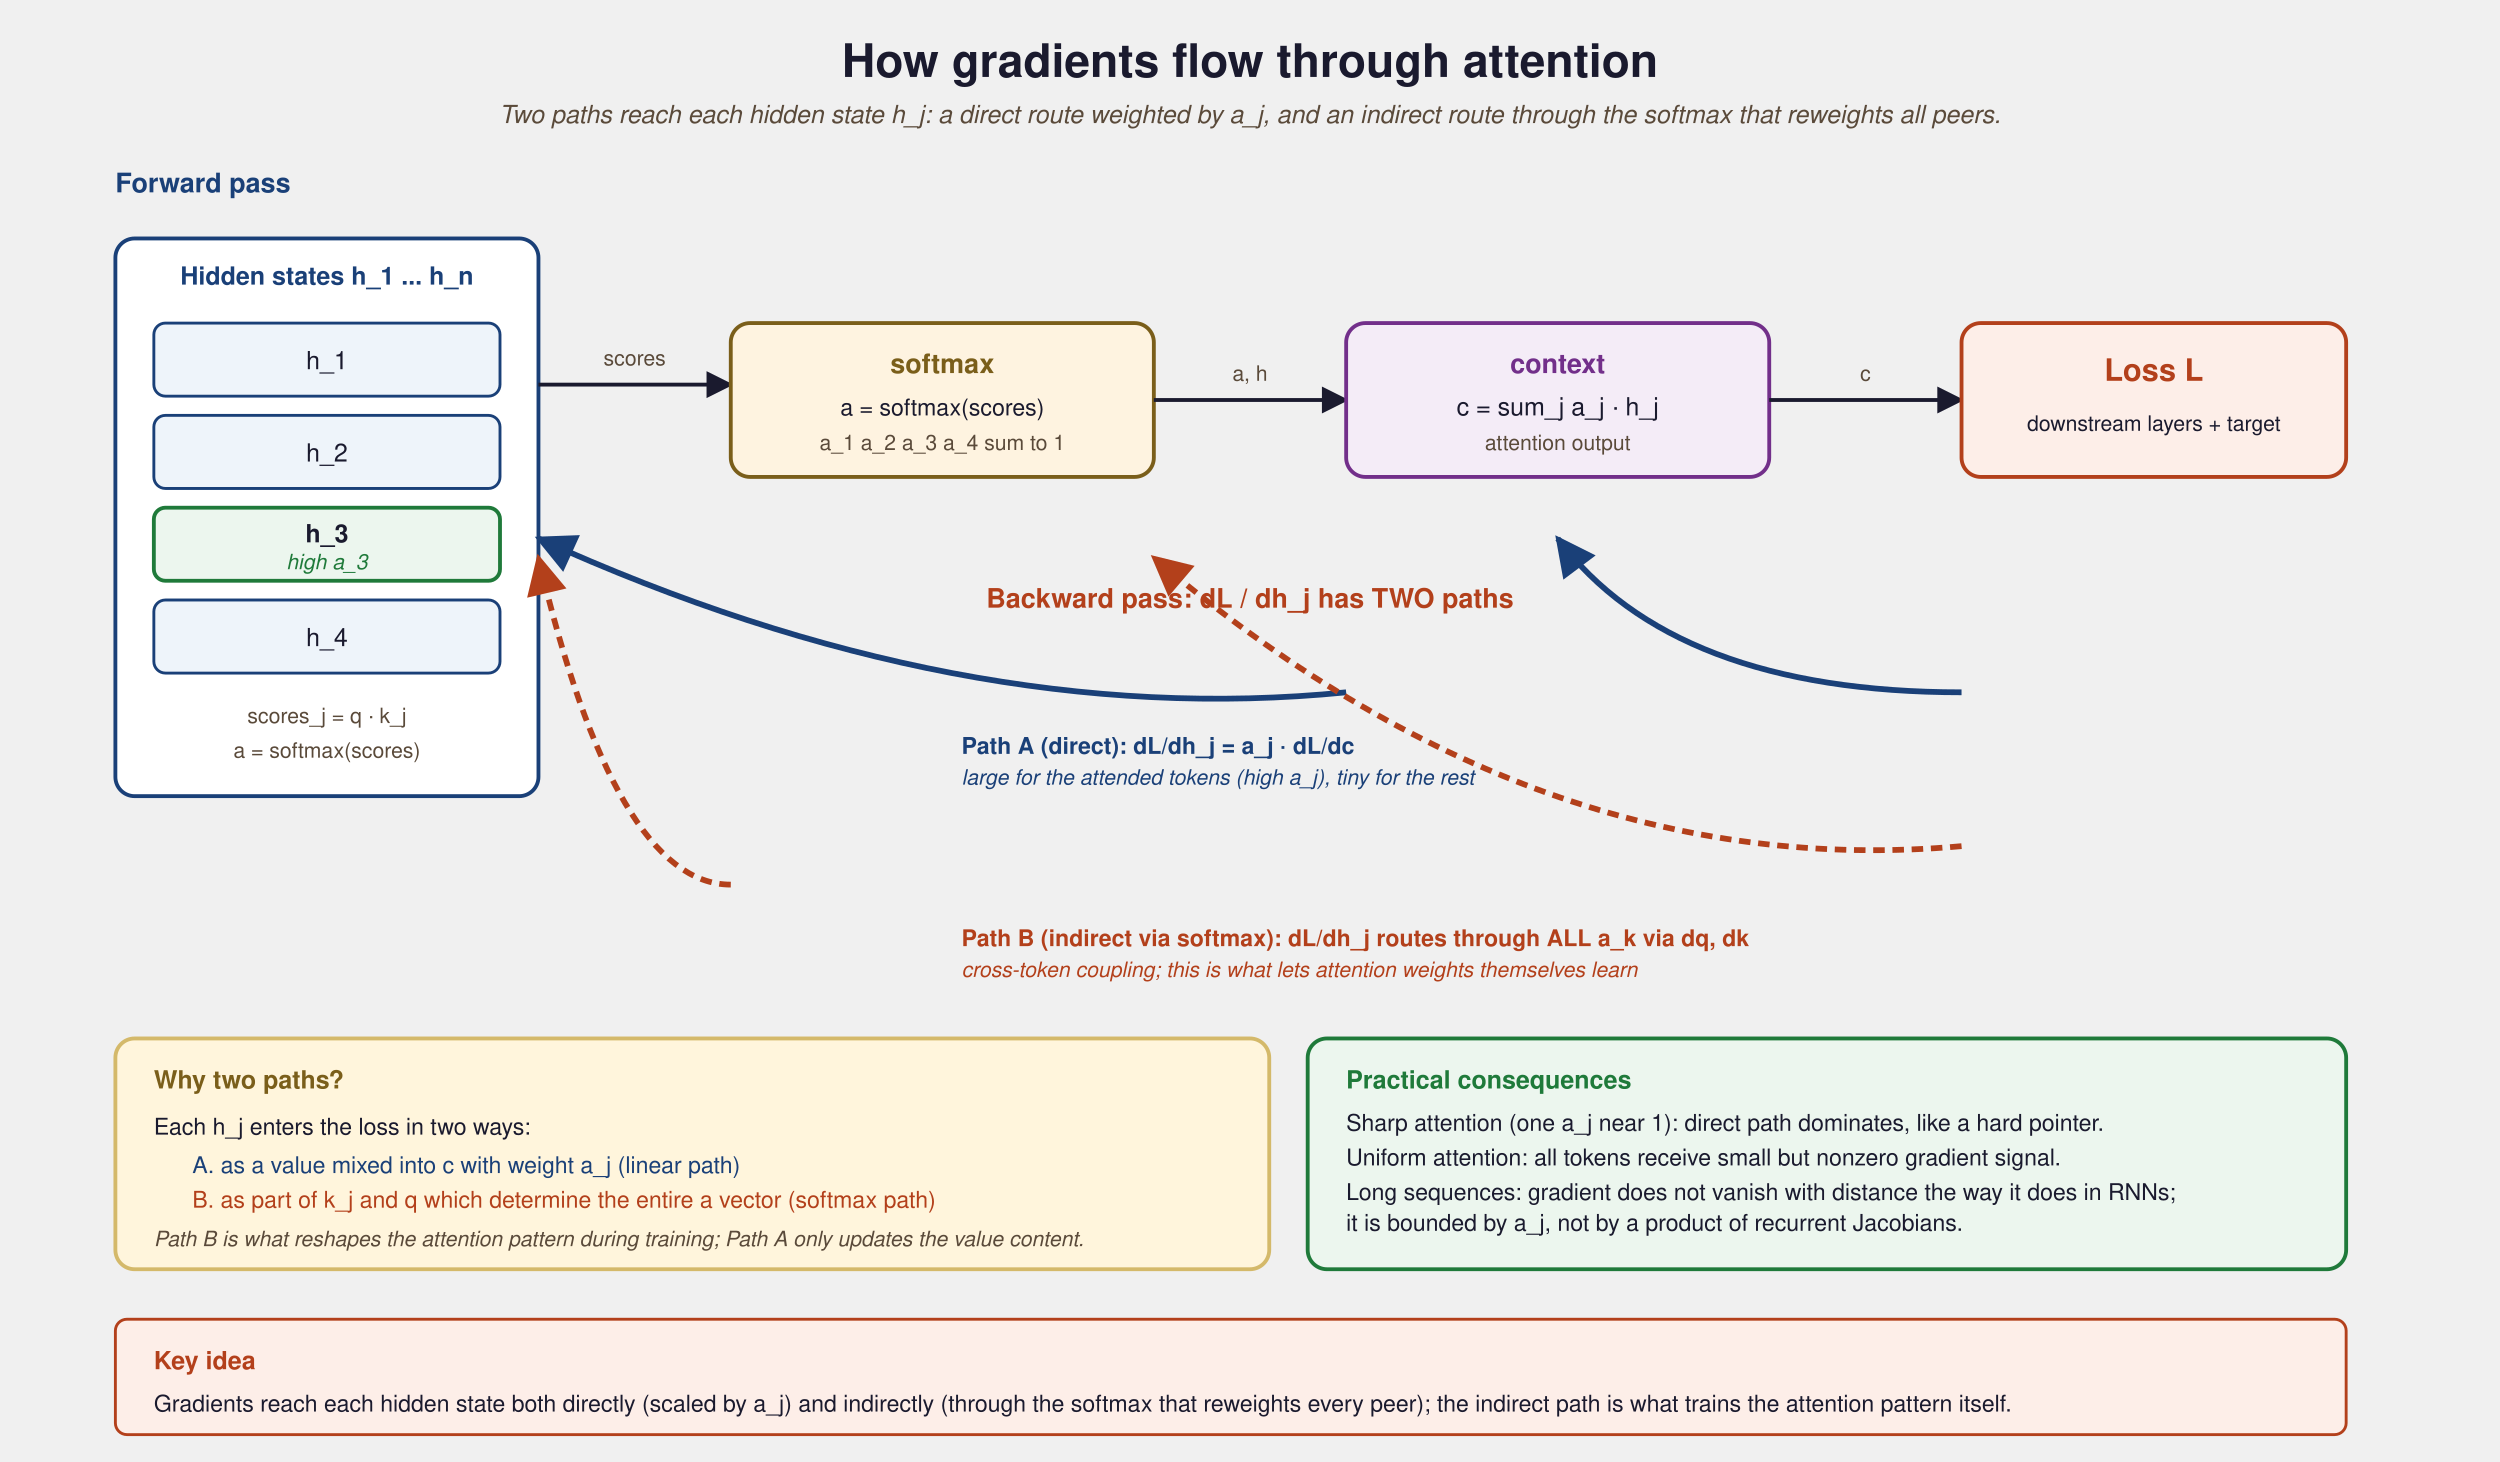
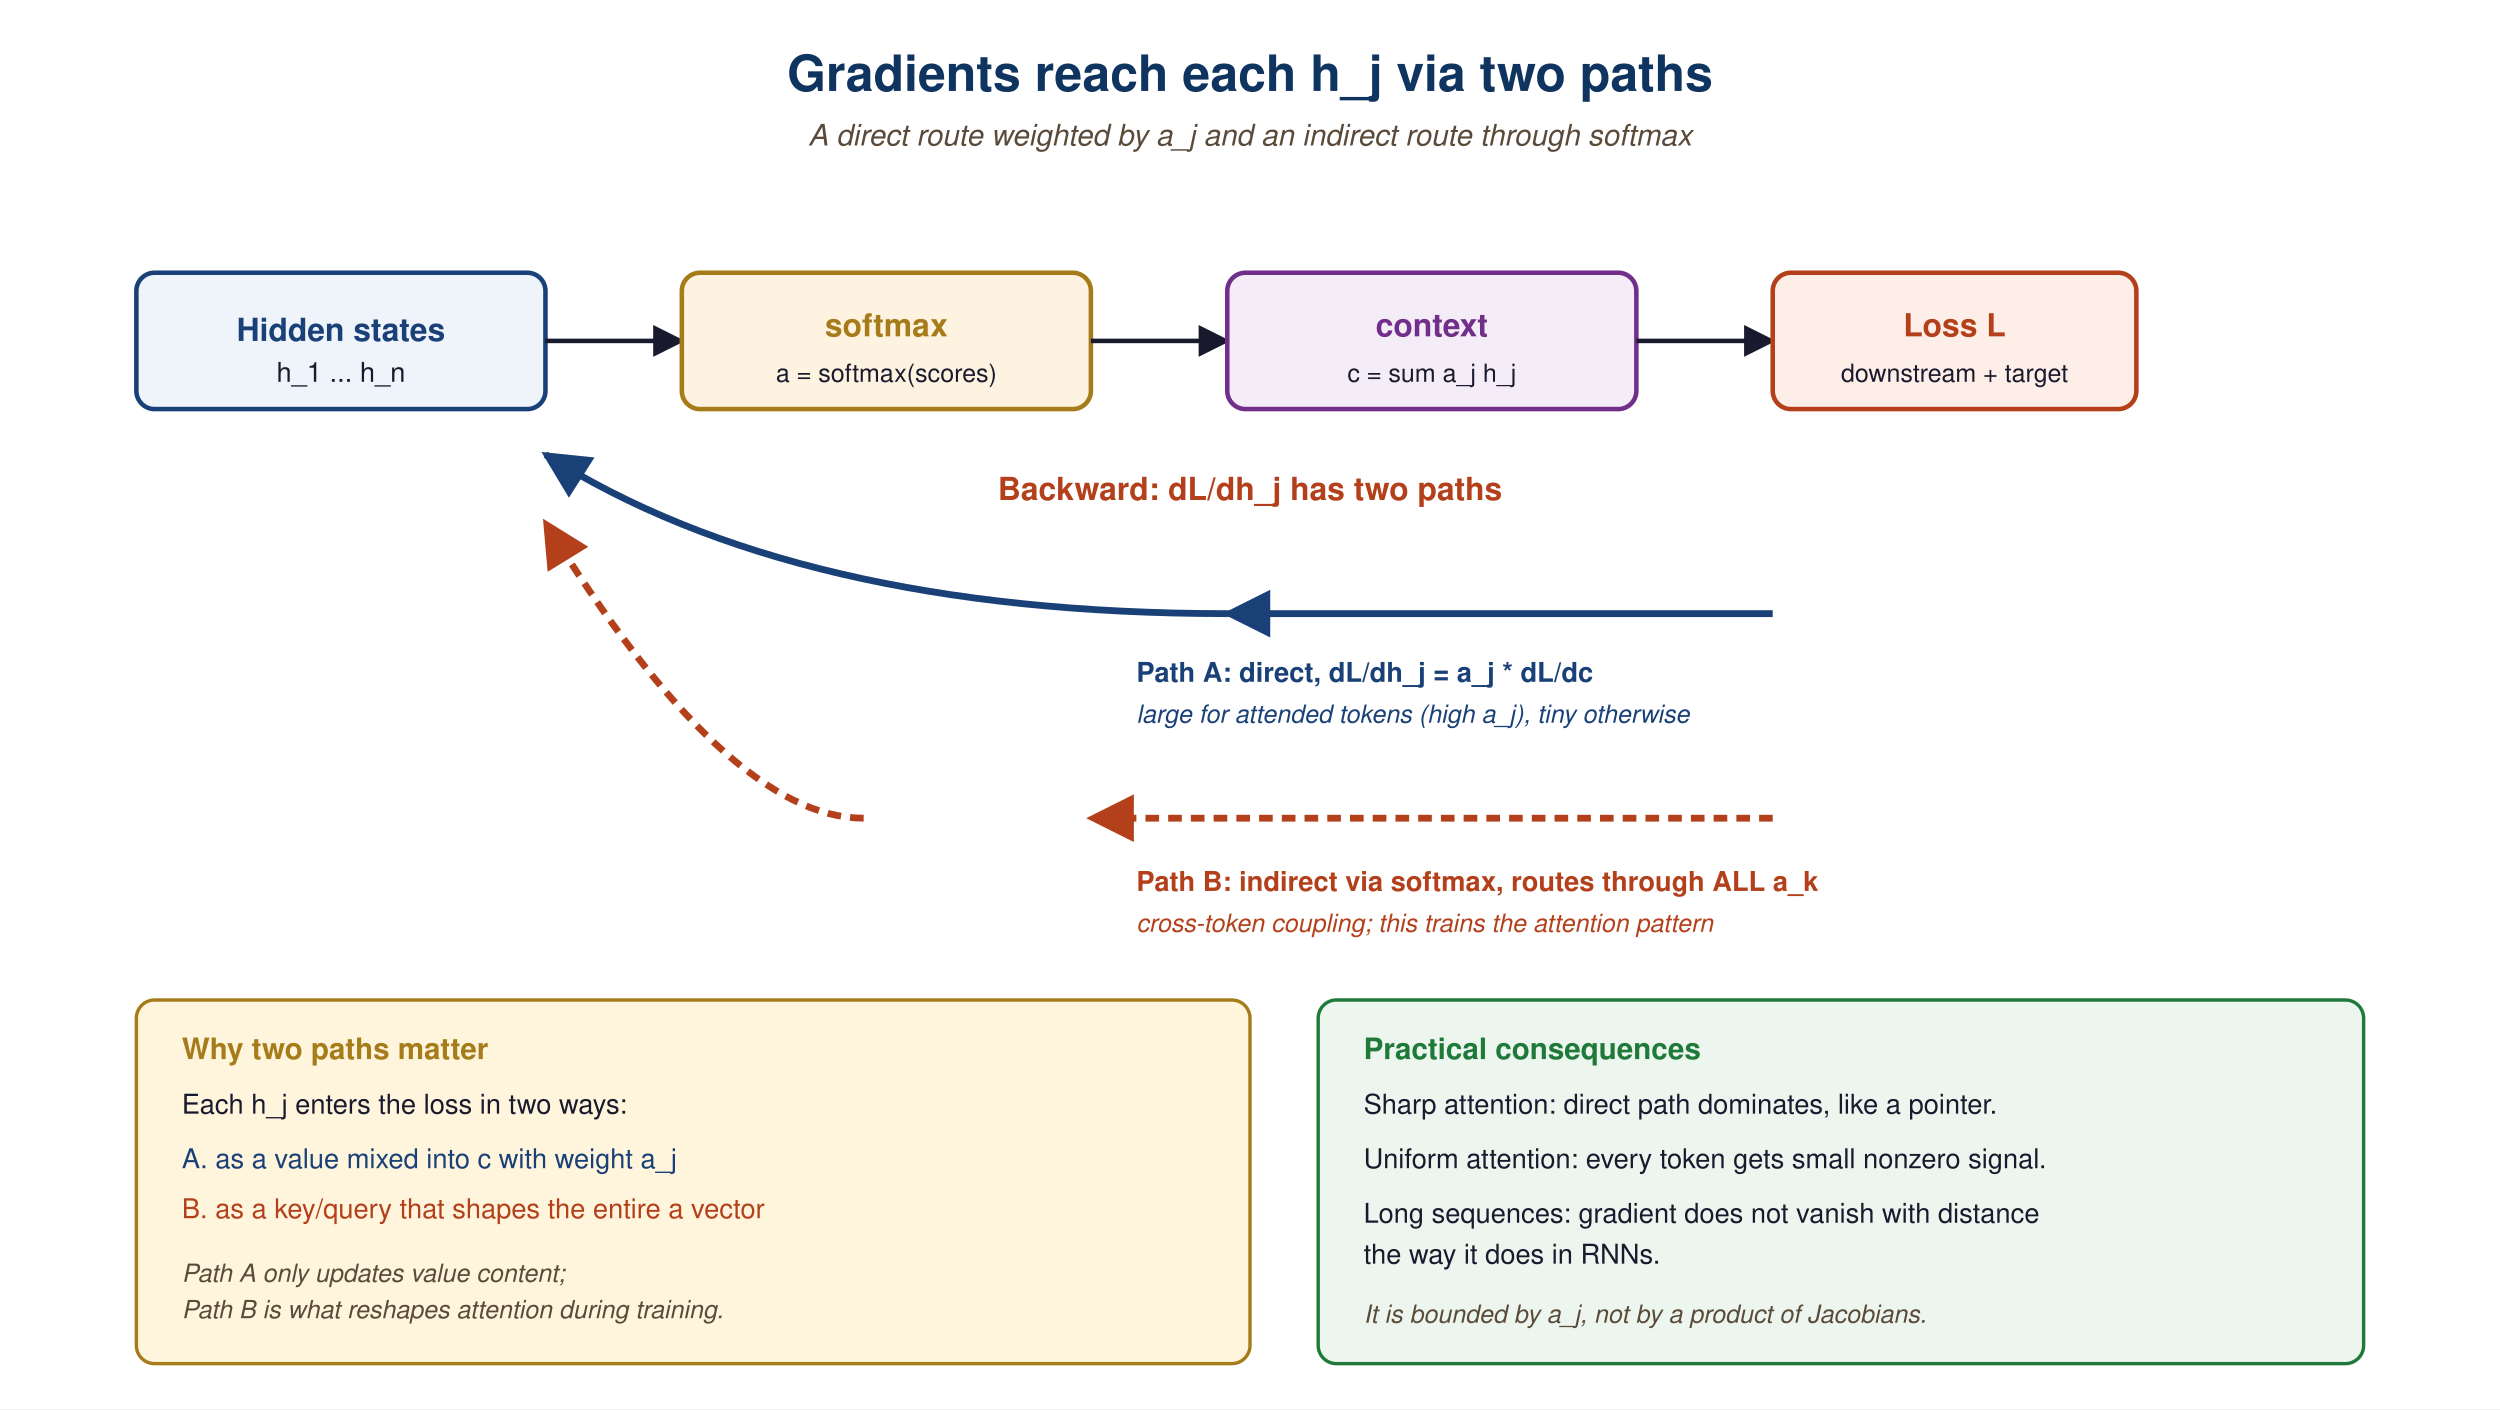
- <svg xmlns="http://www.w3.org/2000/svg" viewBox="0 0 1300 760" font-family="Helvetica, Arial, sans-serif">
+ <svg xmlns="http://www.w3.org/2000/svg" viewBox="0 0 1100 620" font-family="Helvetica, Arial, sans-serif">
+   <rect width="1100" height="620" fill="#ffffff" />
  <defs>
    <marker id="arr" viewBox="0 0 10 10" refX="9" refY="5" markerWidth="7" markerHeight="7" orient="auto-start-reverse">
      <path d="M 0 0 L 10 5 L 0 10 z" fill="#1a1a2e" />
    </marker>
+     <marker id="arrBlue" viewBox="0 0 10 10" refX="9" refY="5" markerWidth="7" markerHeight="7" orient="auto-start-reverse">
+       <path d="M 0 0 L 10 5 L 0 10 z" fill="#1a4078" />
+     </marker>
    <marker id="arrRed" viewBox="0 0 10 10" refX="9" refY="5" markerWidth="7" markerHeight="7" orient="auto-start-reverse">
      <path d="M 0 0 L 10 5 L 0 10 z" fill="#b3401b" />
    </marker>
-     <marker id="arrBlue" viewBox="0 0 10 10" refX="9" refY="5" markerWidth="7" markerHeight="7" orient="auto-start-reverse">
-       <path d="M 0 0 L 10 5 L 0 10 z" fill="#1a4078" />
-     </marker>
  </defs>
-   <text x="650" y="40" font-size="24" font-weight="600" text-anchor="middle" fill="#1a1a2e">How gradients flow through attention</text>
-   <text x="650" y="64" font-size="13" text-anchor="middle" fill="#5a4a3a" font-style="italic">Two paths reach each hidden state h_j: a direct route weighted by a_j, and an indirect route through the softmax that reweights all peers.</text>
-   <g transform="translate(60, 100)">
-     <text x="0" y="0" font-size="14" font-weight="700" fill="#1a4078">Forward pass</text>
-     <g transform="translate(0, 24)">
-       <rect x="0" y="0" width="220" height="290" rx="10" fill="#ffffff" stroke="#1a4078" stroke-width="2" />
-       <text x="110" y="24" font-size="13" font-weight="700" text-anchor="middle" fill="#1a4078">Hidden states h_1 ... h_n</text>
-       <g transform="translate(20, 44)">
-         <rect x="0" y="0" width="180" height="38" rx="6" fill="#eef4fa" stroke="#1a4078" stroke-width="1.5" />
-         <text x="90" y="24" font-size="13" text-anchor="middle" fill="#1a1a2e">h_1</text>
-       </g>
-       <g transform="translate(20, 92)">
-         <rect x="0" y="0" width="180" height="38" rx="6" fill="#eef4fa" stroke="#1a4078" stroke-width="1.5" />
-         <text x="90" y="24" font-size="13" text-anchor="middle" fill="#1a1a2e">h_2</text>
-       </g>
-       <g transform="translate(20, 140)">
-         <rect x="0" y="0" width="180" height="38" rx="6" fill="#ecf6ee" stroke="#1f7a3a" stroke-width="2" />
-         <text x="90" y="18" font-size="13" font-weight="700" text-anchor="middle" fill="#1a1a2e">h_3</text>
-         <text x="90" y="32" font-size="11" text-anchor="middle" fill="#1f7a3a" font-style="italic">high a_3</text>
-       </g>
-       <g transform="translate(20, 188)">
-         <rect x="0" y="0" width="180" height="38" rx="6" fill="#eef4fa" stroke="#1a4078" stroke-width="1.5" />
-         <text x="90" y="24" font-size="13" text-anchor="middle" fill="#1a1a2e">h_4</text>
-       </g>
-       <text x="110" y="252" font-size="11" text-anchor="middle" fill="#5a4a3a">scores_j = q · k_j</text>
-       <text x="110" y="270" font-size="11" text-anchor="middle" fill="#5a4a3a">a = softmax(scores)</text>
-     </g>
+   <text x="550" y="40" font-size="22" font-weight="700" text-anchor="middle" fill="#0f3460">Gradients reach each h_j via two paths</text>
+   <text x="550" y="64" font-size="13" font-style="italic" text-anchor="middle" fill="#5a4a3a">A direct route weighted by a_j and an indirect route through softmax</text>
+   <g transform="translate(60, 120)">
+     <rect width="180" height="60" rx="8" fill="#eef4fa" stroke="#1a4078" stroke-width="2" />
+     <text x="90" y="30" font-size="14" font-weight="700" text-anchor="middle" fill="#1a4078">Hidden states</text>
+     <text x="90" y="48" font-size="12" text-anchor="middle" fill="#1a1a2e">h_1 ... h_n</text>
  </g>
-   <line x1="280" y1="200" x2="380" y2="200" stroke="#1a1a2e" stroke-width="2" marker-end="url(#arr)" />
-   <text x="330" y="190" font-size="11" text-anchor="middle" fill="#5a4a3a">scores</text>
-   <g transform="translate(380, 168)">
-     <rect x="0" y="0" width="220" height="80" rx="10" fill="#fef3e0" stroke="#7a5e1a" stroke-width="2" />
-     <text x="110" y="26" font-size="14" font-weight="700" text-anchor="middle" fill="#7a5e1a">softmax</text>
-     <text x="110" y="48" font-size="12" text-anchor="middle" fill="#1a1a2e">a = softmax(scores)</text>
-     <text x="110" y="66" font-size="11" text-anchor="middle" fill="#5a4a3a">a_1 a_2 a_3 a_4 sum to 1</text>
+   <line x1="240" y1="150" x2="300" y2="150" stroke="#1a1a2e" stroke-width="2" marker-end="url(#arr)" />
+   <g transform="translate(300, 120)">
+     <rect width="180" height="60" rx="8" fill="#fef3e0" stroke="#a67c1a" stroke-width="2" />
+     <text x="90" y="28" font-size="14" font-weight="700" text-anchor="middle" fill="#a67c1a">softmax</text>
+     <text x="90" y="48" font-size="11" text-anchor="middle" fill="#1a1a2e">a = softmax(scores)</text>
  </g>
-   <line x1="600" y1="208" x2="700" y2="208" stroke="#1a1a2e" stroke-width="2" marker-end="url(#arr)" />
-   <text x="650" y="198" font-size="11" text-anchor="middle" fill="#5a4a3a">a, h</text>
-   <g transform="translate(700, 168)">
-     <rect x="0" y="0" width="220" height="80" rx="10" fill="#f4ecf7" stroke="#722f8a" stroke-width="2" />
-     <text x="110" y="26" font-size="14" font-weight="700" text-anchor="middle" fill="#722f8a">context</text>
-     <text x="110" y="48" font-size="13" text-anchor="middle" fill="#1a1a2e">c = sum_j a_j · h_j</text>
-     <text x="110" y="66" font-size="11" text-anchor="middle" fill="#5a4a3a">attention output</text>
+   <line x1="480" y1="150" x2="540" y2="150" stroke="#1a1a2e" stroke-width="2" marker-end="url(#arr)" />
+   <g transform="translate(540, 120)">
+     <rect width="180" height="60" rx="8" fill="#f4ecf7" stroke="#722f8a" stroke-width="2" />
+     <text x="90" y="28" font-size="14" font-weight="700" text-anchor="middle" fill="#722f8a">context</text>
+     <text x="90" y="48" font-size="11" text-anchor="middle" fill="#1a1a2e">c = sum a_j h_j</text>
  </g>
-   <line x1="920" y1="208" x2="1020" y2="208" stroke="#1a1a2e" stroke-width="2" marker-end="url(#arr)" />
-   <text x="970" y="198" font-size="11" text-anchor="middle" fill="#5a4a3a">c</text>
-   <g transform="translate(1020, 168)">
-     <rect x="0" y="0" width="200" height="80" rx="10" fill="#fdeee8" stroke="#b3401b" stroke-width="2" />
-     <text x="100" y="30" font-size="16" font-weight="700" text-anchor="middle" fill="#b3401b">Loss L</text>
-     <text x="100" y="56" font-size="11" text-anchor="middle" fill="#1a1a2e">downstream layers + target</text>
+   <line x1="720" y1="150" x2="780" y2="150" stroke="#1a1a2e" stroke-width="2" marker-end="url(#arr)" />
+   <g transform="translate(780, 120)">
+     <rect width="160" height="60" rx="8" fill="#fdeee8" stroke="#b3401b" stroke-width="2" />
+     <text x="80" y="28" font-size="14" font-weight="700" text-anchor="middle" fill="#b3401b">Loss L</text>
+     <text x="80" y="48" font-size="11" text-anchor="middle" fill="#1a1a2e">downstream + target</text>
  </g>
-   <text x="650" y="316" font-size="14" font-weight="700" text-anchor="middle" fill="#b3401b">Backward pass: dL / dh_j has TWO paths</text>
-   <g>
-     <path d="M 1020 360 Q 870 360 810 280" fill="none" stroke="#1a4078" stroke-width="3" stroke-dasharray="0" marker-end="url(#arrBlue)" />
-     <path d="M 700 360 Q 500 380 280 280" fill="none" stroke="#1a4078" stroke-width="3" marker-end="url(#arrBlue)" />
-     <text x="500" y="392" font-size="12" fill="#1a4078" font-weight="700">Path A (direct): dL/dh_j = a_j · dL/dc</text>
-     <text x="500" y="408" font-size="11" fill="#1a4078" font-style="italic">large for the attended tokens (high a_j), tiny for the rest</text>
-     <path d="M 1020 440 Q 800 460 600 290" fill="none" stroke="#b3401b" stroke-width="3" stroke-dasharray="6 4" marker-end="url(#arrRed)" />
-     <path d="M 380 460 Q 320 460 280 290" fill="none" stroke="#b3401b" stroke-width="3" stroke-dasharray="6 4" marker-end="url(#arrRed)" />
-     <text x="500" y="492" font-size="12" fill="#b3401b" font-weight="700">Path B (indirect via softmax): dL/dh_j routes through ALL a_k via dq, dk</text>
-     <text x="500" y="508" font-size="11" fill="#b3401b" font-style="italic">cross-token coupling; this is what lets attention weights themselves learn</text>
+   <text x="550" y="220" font-size="14" font-weight="700" text-anchor="middle" fill="#b3401b">Backward: dL/dh_j has two paths</text>
+   <path d="M 780 270 Q 630 270 540 270" fill="none" stroke="#1a4078" stroke-width="3" marker-end="url(#arrBlue)" />
+   <path d="M 540 270 Q 350 270 240 200" fill="none" stroke="#1a4078" stroke-width="3" marker-end="url(#arrBlue)" />
+   <text x="500" y="300" font-size="12" font-weight="700" fill="#1a4078">Path A: direct, dL/dh_j = a_j * dL/dc</text>
+   <text x="500" y="318" font-size="11" font-style="italic" fill="#1a4078">large for attended tokens (high a_j), tiny otherwise</text>
+   <path d="M 780 360 Q 650 360 480 360" fill="none" stroke="#b3401b" stroke-width="3" stroke-dasharray="6 4" marker-end="url(#arrRed)" />
+   <path d="M 380 360 Q 320 360 240 230" fill="none" stroke="#b3401b" stroke-width="3" stroke-dasharray="6 4" marker-end="url(#arrRed)" />
+   <text x="500" y="392" font-size="12" font-weight="700" fill="#b3401b">Path B: indirect via softmax, routes through ALL a_k</text>
+   <text x="500" y="410" font-size="11" font-style="italic" fill="#b3401b">cross-token coupling; this trains the attention pattern</text>
+   <g transform="translate(60, 440)">
+     <rect width="490" height="160" rx="8" fill="#fff5dc" stroke="#a67c1a" stroke-width="1.5" />
+     <text x="20" y="26" font-size="13" font-weight="700" fill="#a67c1a">Why two paths matter</text>
+     <text x="20" y="50" font-size="12" fill="#1a1a2e">Each h_j enters the loss in two ways:</text>
+     <text x="20" y="74" font-size="12" fill="#1a4078">A. as a value mixed into c with weight a_j</text>
+     <text x="20" y="96" font-size="12" fill="#b3401b">B. as a key/query that shapes the entire a vector</text>
+     <text x="20" y="124" font-size="11" font-style="italic" fill="#5a4a3a">Path A only updates value content;</text>
+     <text x="20" y="140" font-size="11" font-style="italic" fill="#5a4a3a">Path B is what reshapes attention during training.</text>
  </g>
-   <g transform="translate(60, 540)">
-     <rect x="0" y="0" width="600" height="120" rx="10" fill="#fff5dc" stroke="#d4b96a" stroke-width="2" />
-     <text x="20" y="26" font-size="13" font-weight="700" fill="#7a5e1a">Why two paths?</text>
-     <text x="20" y="50" font-size="12" fill="#1a1a2e">Each h_j enters the loss in two ways:</text>
-     <text x="40" y="70" font-size="12" fill="#1a4078">A. as a value mixed into c with weight a_j (linear path)</text>
-     <text x="40" y="88" font-size="12" fill="#b3401b">B. as part of k_j and q which determine the entire a vector (softmax path)</text>
-     <text x="20" y="108" font-size="11" fill="#5a4a3a" font-style="italic">Path B is what reshapes the attention pattern during training; Path A only updates the value content.</text>
-   </g>
-   <g transform="translate(680, 540)">
-     <rect x="0" y="0" width="540" height="120" rx="10" fill="#ecf6ee" stroke="#1f7a3a" stroke-width="2" />
+   <g transform="translate(580, 440)">
+     <rect width="460" height="160" rx="8" fill="#ecf6ee" stroke="#1f7a3a" stroke-width="1.5" />
    <text x="20" y="26" font-size="13" font-weight="700" fill="#1f7a3a">Practical consequences</text>
-     <text x="20" y="48" font-size="12" fill="#1a1a2e">Sharp attention (one a_j near 1): direct path dominates, like a hard pointer.</text>
-     <text x="20" y="66" font-size="12" fill="#1a1a2e">Uniform attention: all tokens receive small but nonzero gradient signal.</text>
-     <text x="20" y="84" font-size="12" fill="#1a1a2e">Long sequences: gradient does not vanish with distance the way it does in RNNs;</text>
-     <text x="20" y="100" font-size="12" fill="#1a1a2e">it is bounded by a_j, not by a product of recurrent Jacobians.</text>
-   </g>
-   <g transform="translate(60, 686)">
-     <rect x="0" y="0" width="1160" height="60" rx="6" fill="#fdeee8" stroke="#b3401b" stroke-width="1.5" />
-     <text x="20" y="26" font-size="13" font-weight="700" fill="#b3401b">Key idea</text>
-     <text x="20" y="48" font-size="12" fill="#1a1a2e">Gradients reach each hidden state both directly (scaled by a_j) and indirectly (through the softmax that reweights every peer); the indirect path is what trains the attention pattern itself.</text>
+     <text x="20" y="50" font-size="12" fill="#1a1a2e">Sharp attention: direct path dominates, like a pointer.</text>
+     <text x="20" y="74" font-size="12" fill="#1a1a2e">Uniform attention: every token gets small nonzero signal.</text>
+     <text x="20" y="98" font-size="12" fill="#1a1a2e">Long sequences: gradient does not vanish with distance</text>
+     <text x="20" y="116" font-size="12" fill="#1a1a2e">the way it does in RNNs.</text>
+     <text x="20" y="142" font-size="11" font-style="italic" fill="#5a4a3a">It is bounded by a_j, not by a product of Jacobians.</text>
  </g>
</svg>
